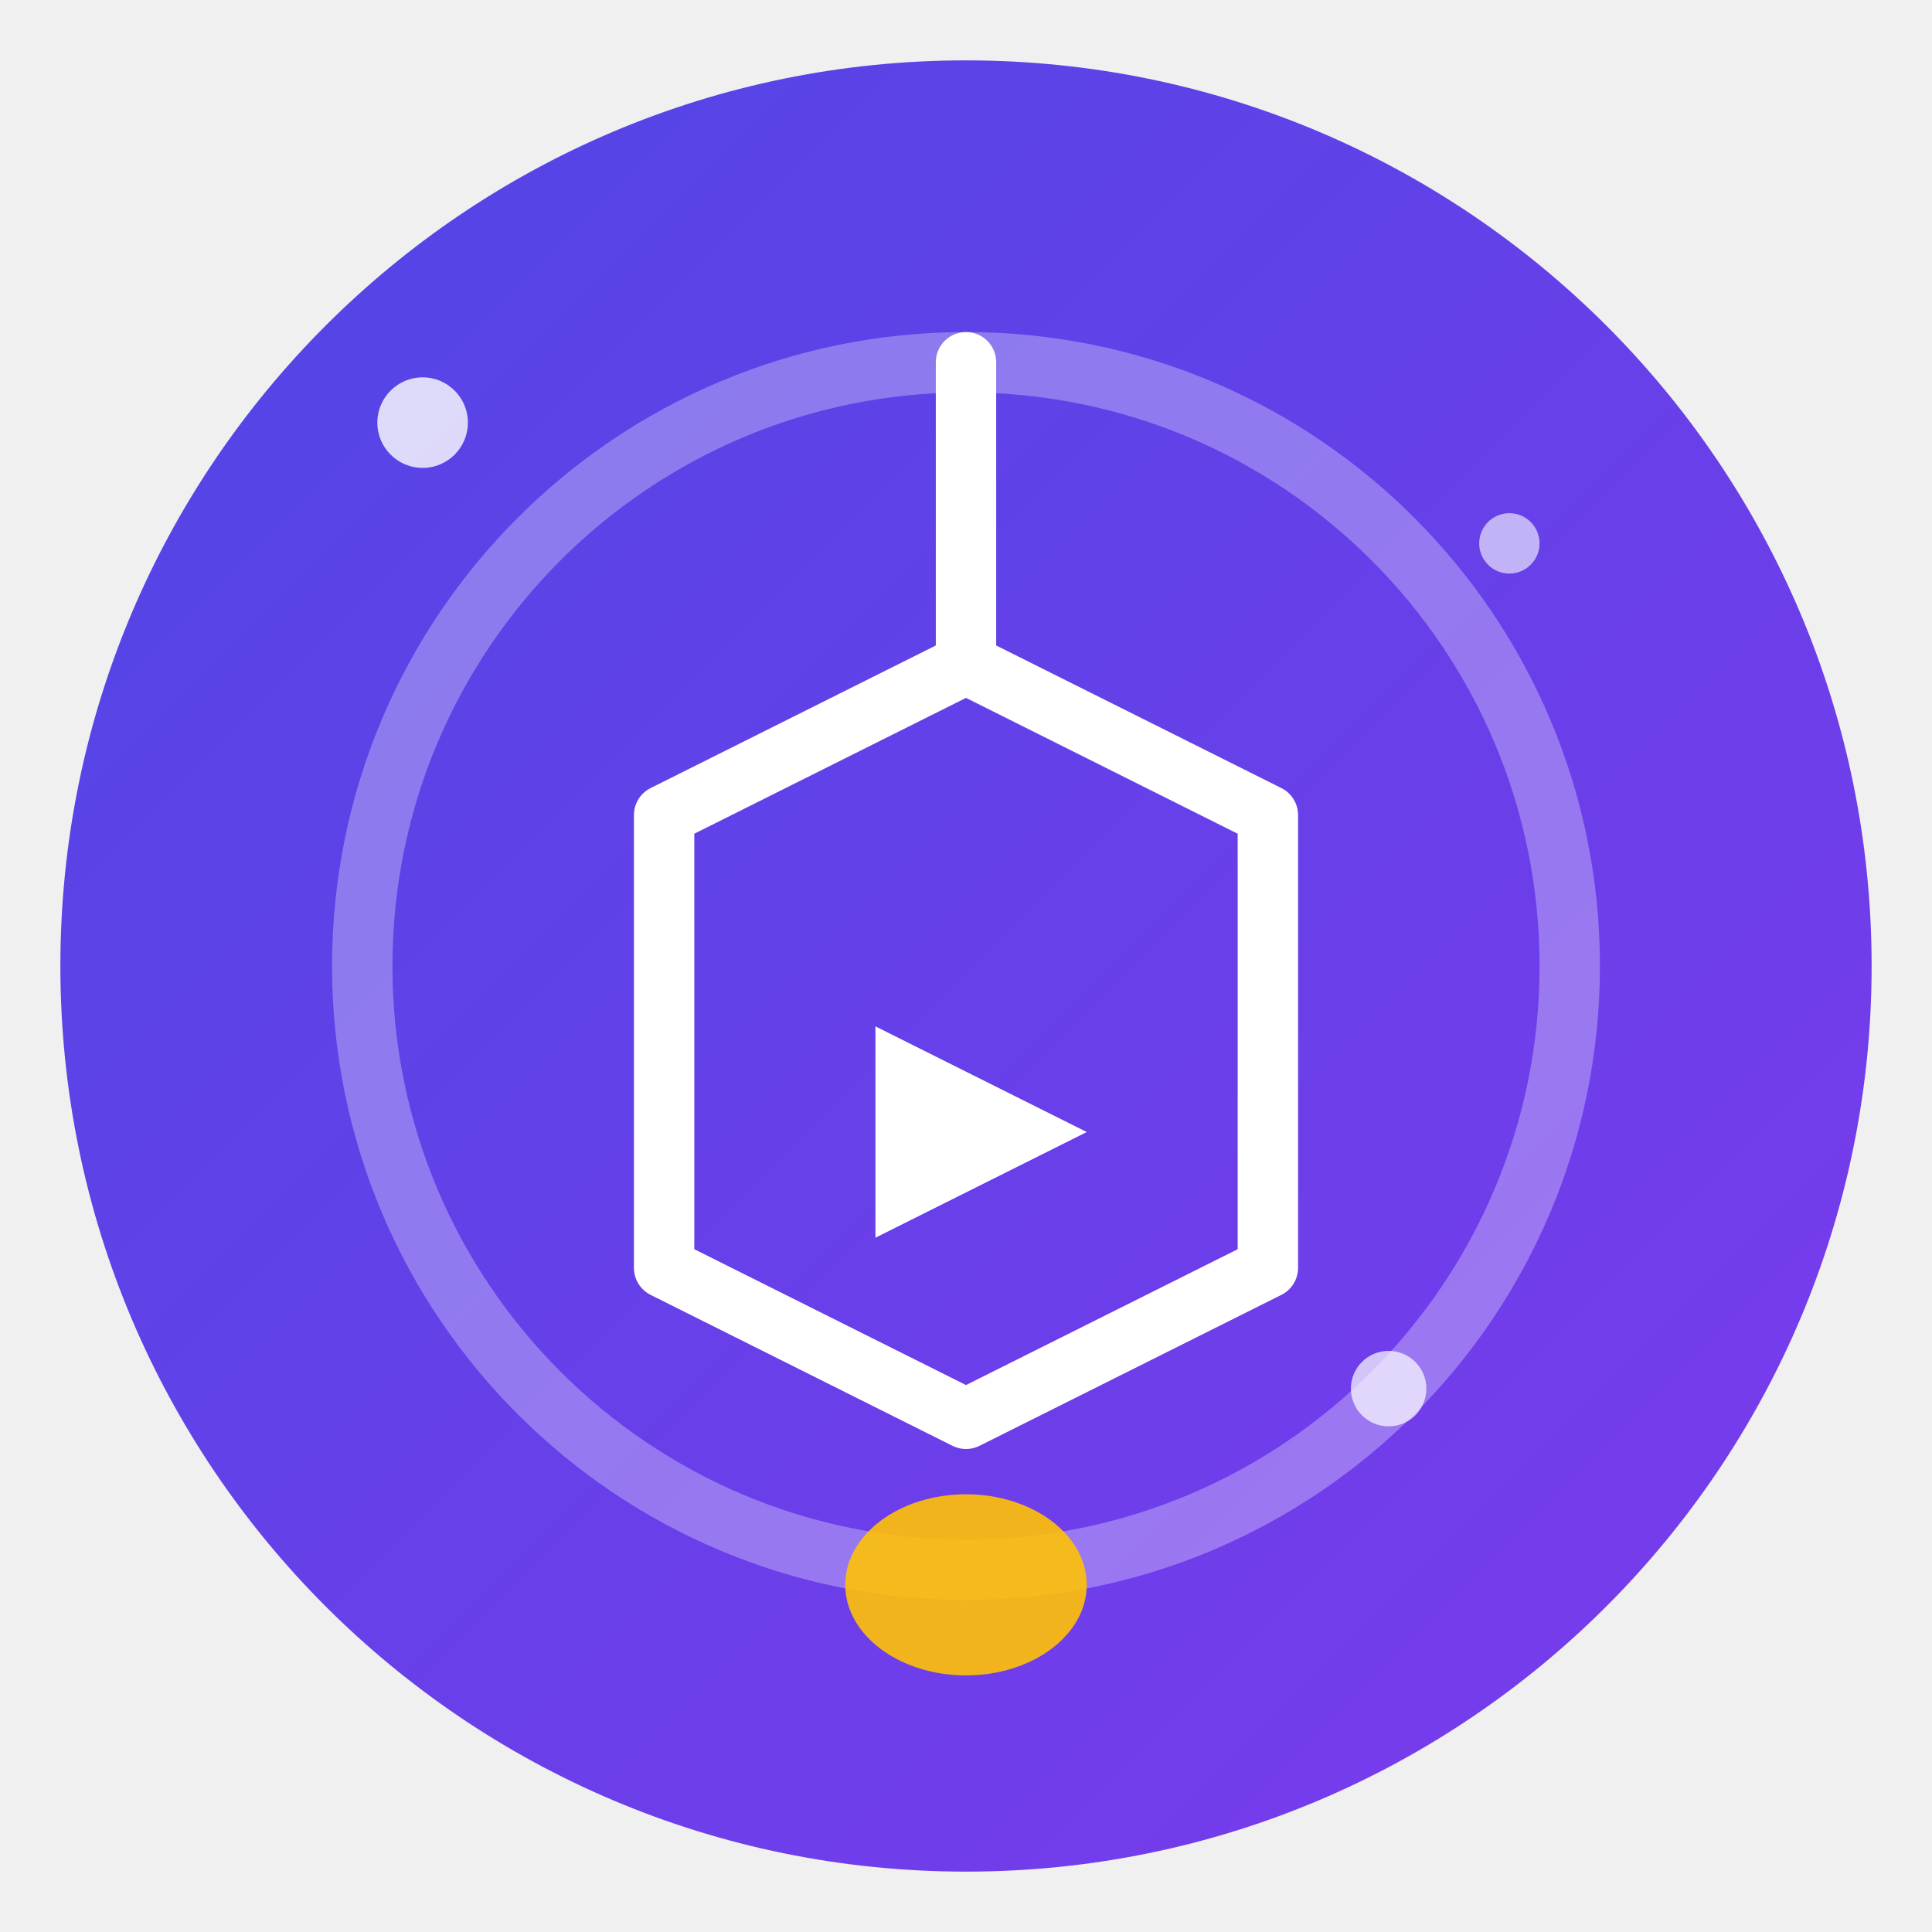
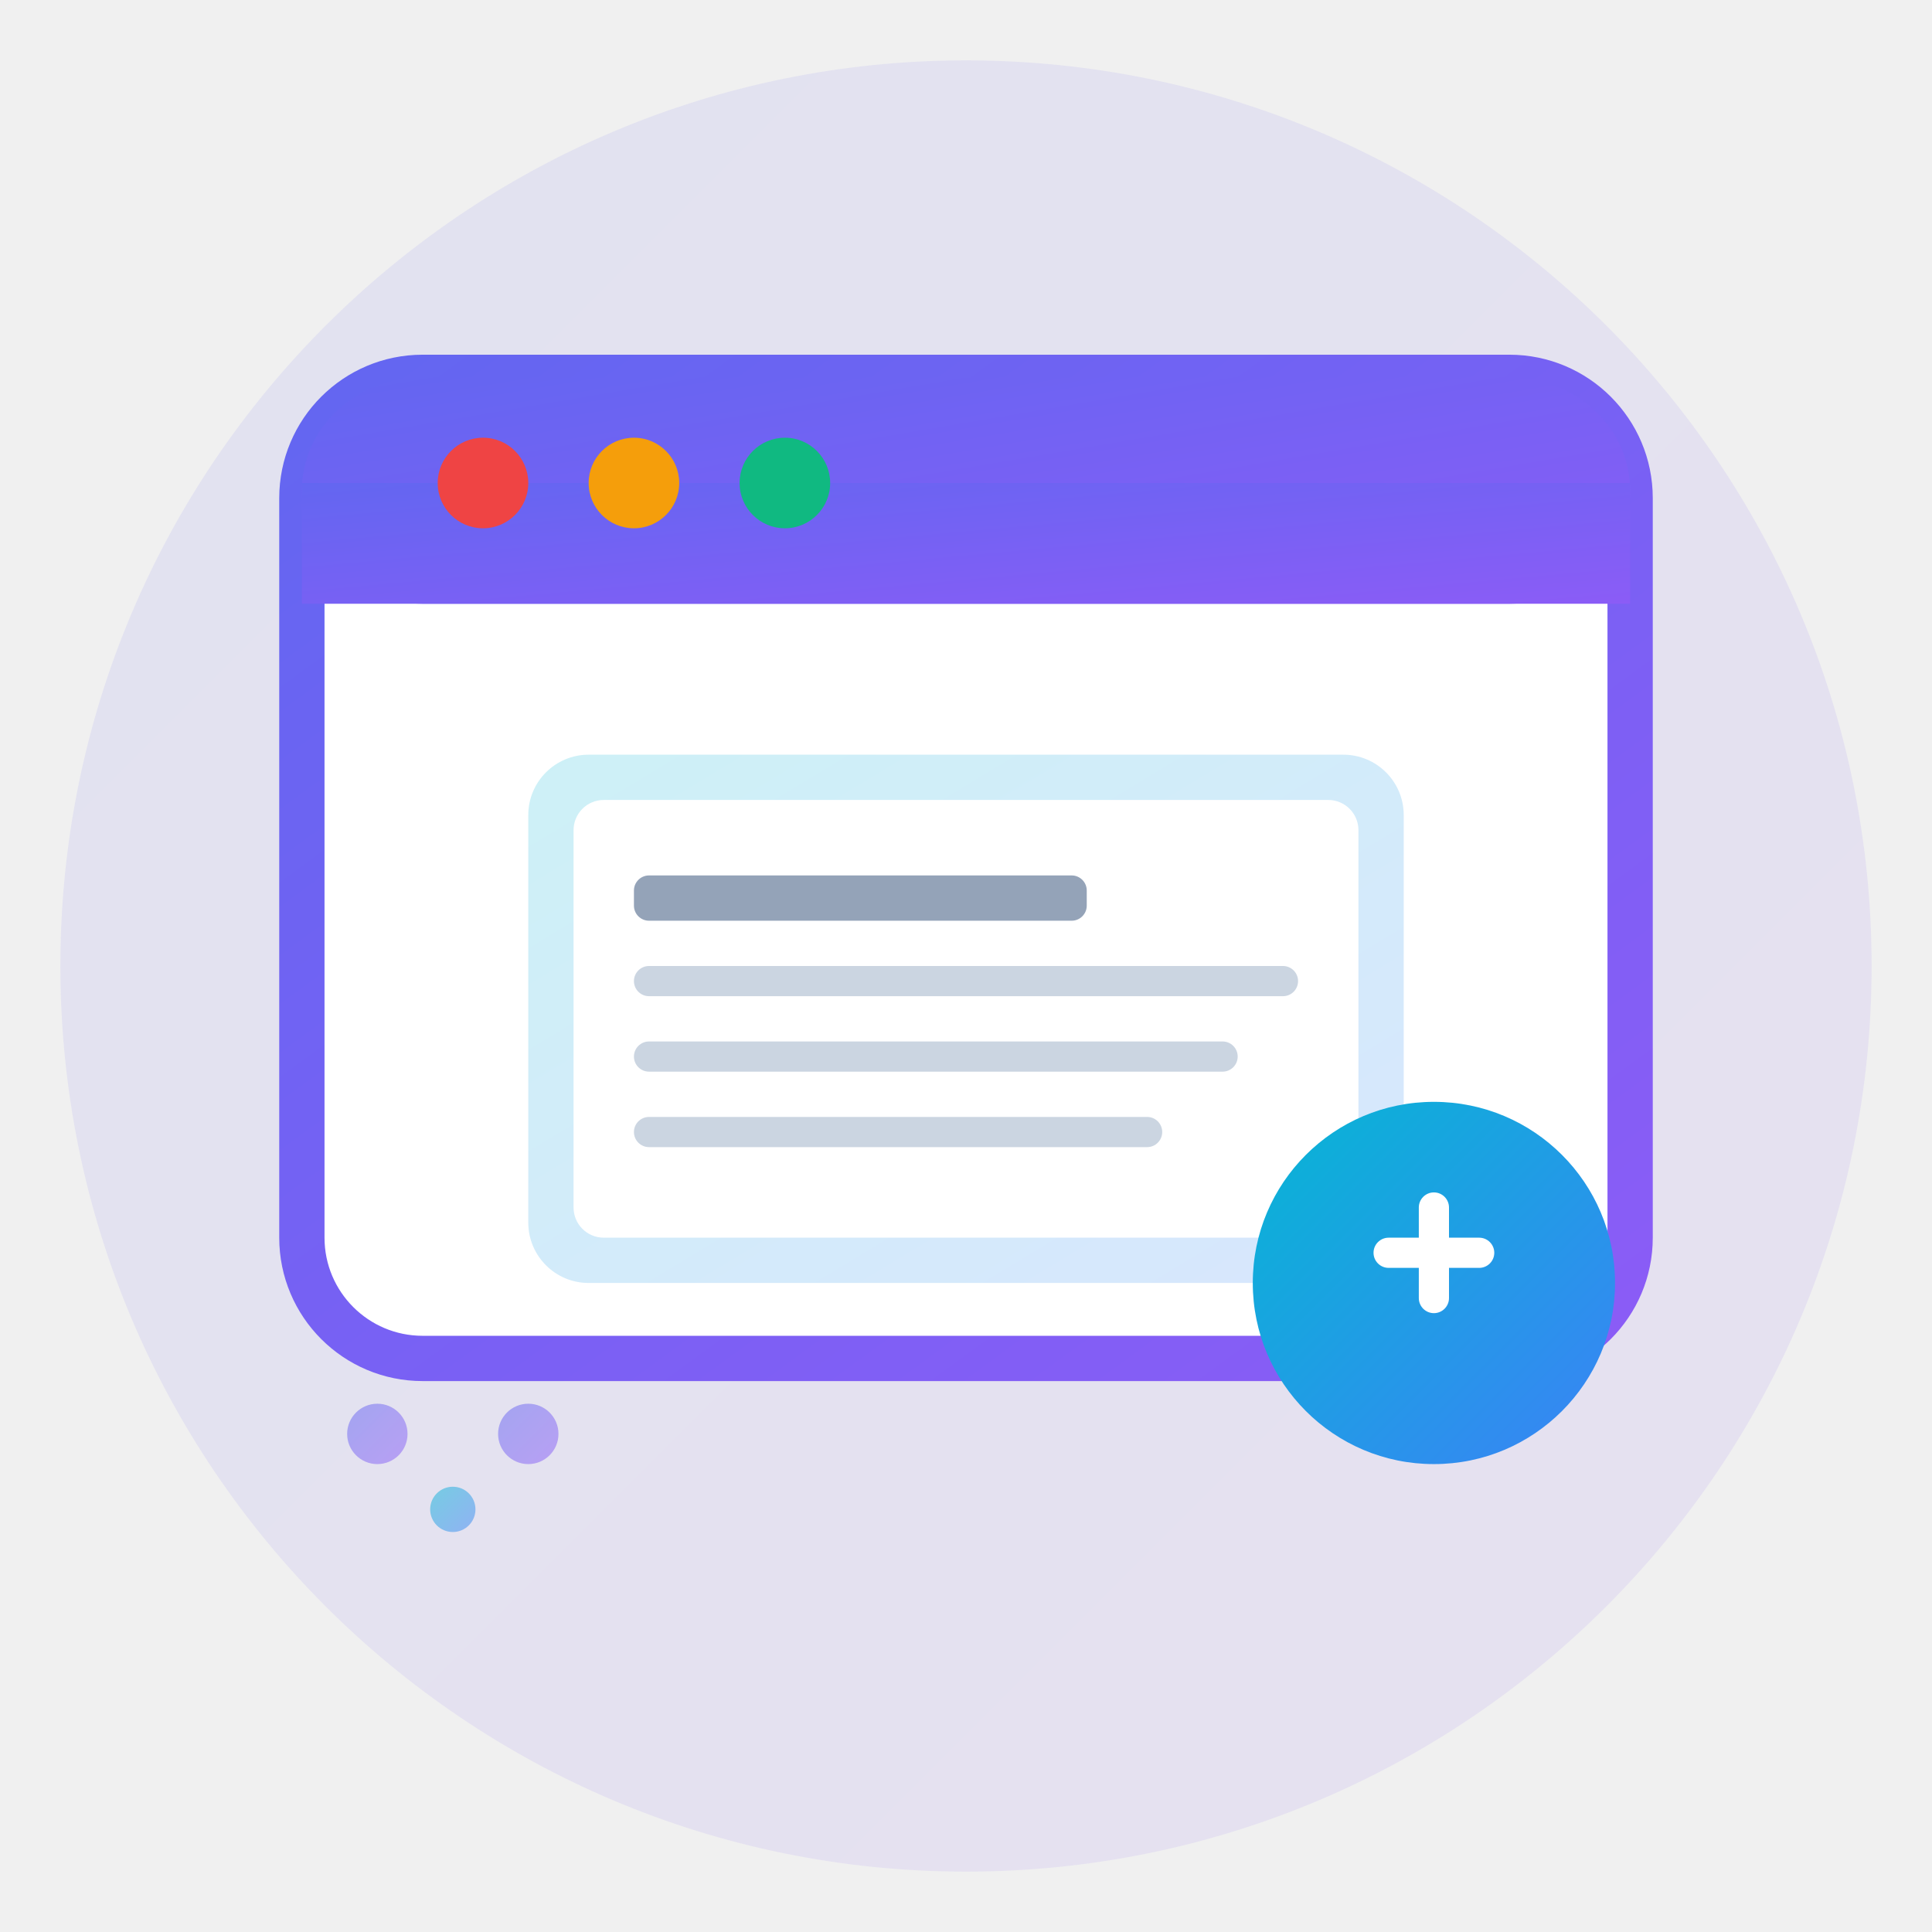
- <svg xmlns="http://www.w3.org/2000/svg" viewBox="0 0 128 128">
+ <svg xmlns="http://www.w3.org/2000/svg" width="128" height="128" viewBox="0 0 128 128">
  <defs>
-     <linearGradient id="bg" x1="0%" y1="0%" x2="100%" y2="100%">
-       <stop offset="0%" style="stop-color:#4F46E5" />
-       <stop offset="100%" style="stop-color:#7C3AED" />
+     <linearGradient id="grad1" x1="0%" y1="0%" x2="100%" y2="100%">
+       <stop offset="0%" style="stop-color:#6366f1;stop-opacity:1" />
+       <stop offset="100%" style="stop-color:#8b5cf6;stop-opacity:1" />
    </linearGradient>
-     <linearGradient id="fg" x1="0%" y1="0%" x2="100%" y2="100%">
-       <stop offset="0%" style="stop-color:#818CF8" />
-       <stop offset="100%" style="stop-color:#A78BFA" />
+     <linearGradient id="grad2" x1="0%" y1="0%" x2="100%" y2="100%">
+       <stop offset="0%" style="stop-color:#06b6d4;stop-opacity:1" />
+       <stop offset="100%" style="stop-color:#3b82f6;stop-opacity:1" />
    </linearGradient>
  </defs>
-   <circle cx="64" cy="64" r="60" fill="url(#bg)" />
-   <circle cx="64" cy="64" r="40" fill="none" stroke="white" stroke-width="4" opacity="0.3" />
-   <path d="M64 24 L64 44 M44 54 L64 44 L84 54 M44 54 L44 84 L64 94 L84 84 L84 54" fill="none" stroke="white" stroke-width="4" stroke-linecap="round" stroke-linejoin="round" />
-   <polygon points="58,68 58,82 72,75" fill="white" />
-   <ellipse cx="64" cy="105" rx="8" ry="6" fill="#FFC107" opacity="0.9" />
-   <circle cx="28" cy="28" r="3" fill="white" opacity="0.8" />
-   <circle cx="100" cy="36" r="2" fill="white" opacity="0.6" />
-   <circle cx="92" cy="92" r="2.5" fill="white" opacity="0.7" />
+   <circle cx="64" cy="64" r="60" fill="url(#grad1)" opacity="0.1" />
+   <rect x="20" y="25" width="88" height="65" rx="8" fill="white" stroke="url(#grad1)" stroke-width="3" />
+   <rect x="20" y="25" width="88" height="15" rx="8" fill="url(#grad1)" />
+   <rect x="20" y="32" width="88" height="8" fill="url(#grad1)" />
+   <circle cx="32" cy="32" r="3" fill="#ef4444" />
+   <circle cx="42" cy="32" r="3" fill="#f59e0b" />
+   <circle cx="52" cy="32" r="3" fill="#10b981" />
+   <rect x="35" y="50" width="58" height="35" rx="4" fill="url(#grad2)" opacity="0.2" />
+   <rect x="38" y="53" width="52" height="29" rx="2" fill="white" />
+   <rect x="42" y="58" width="30" height="3" rx="1" fill="#94a3b8" />
+   <rect x="42" y="64" width="44" height="2" rx="1" fill="#cbd5e1" />
+   <rect x="42" y="69" width="40" height="2" rx="1" fill="#cbd5e1" />
+   <rect x="42" y="74" width="35" height="2" rx="1" fill="#cbd5e1" />
+   <circle cx="95" cy="85" r="12" fill="url(#grad2)" />
+   <rect x="91" y="82" width="8" height="2" rx="1" fill="white" />
+   <rect x="94" y="79" width="2" height="8" rx="1" fill="white" />
+   <circle cx="25" cy="95" r="2" fill="url(#grad1)" opacity="0.5" />
+   <circle cx="30" cy="100" r="1.5" fill="url(#grad2)" opacity="0.5" />
+   <circle cx="35" cy="95" r="2" fill="url(#grad1)" opacity="0.5" />
</svg>
